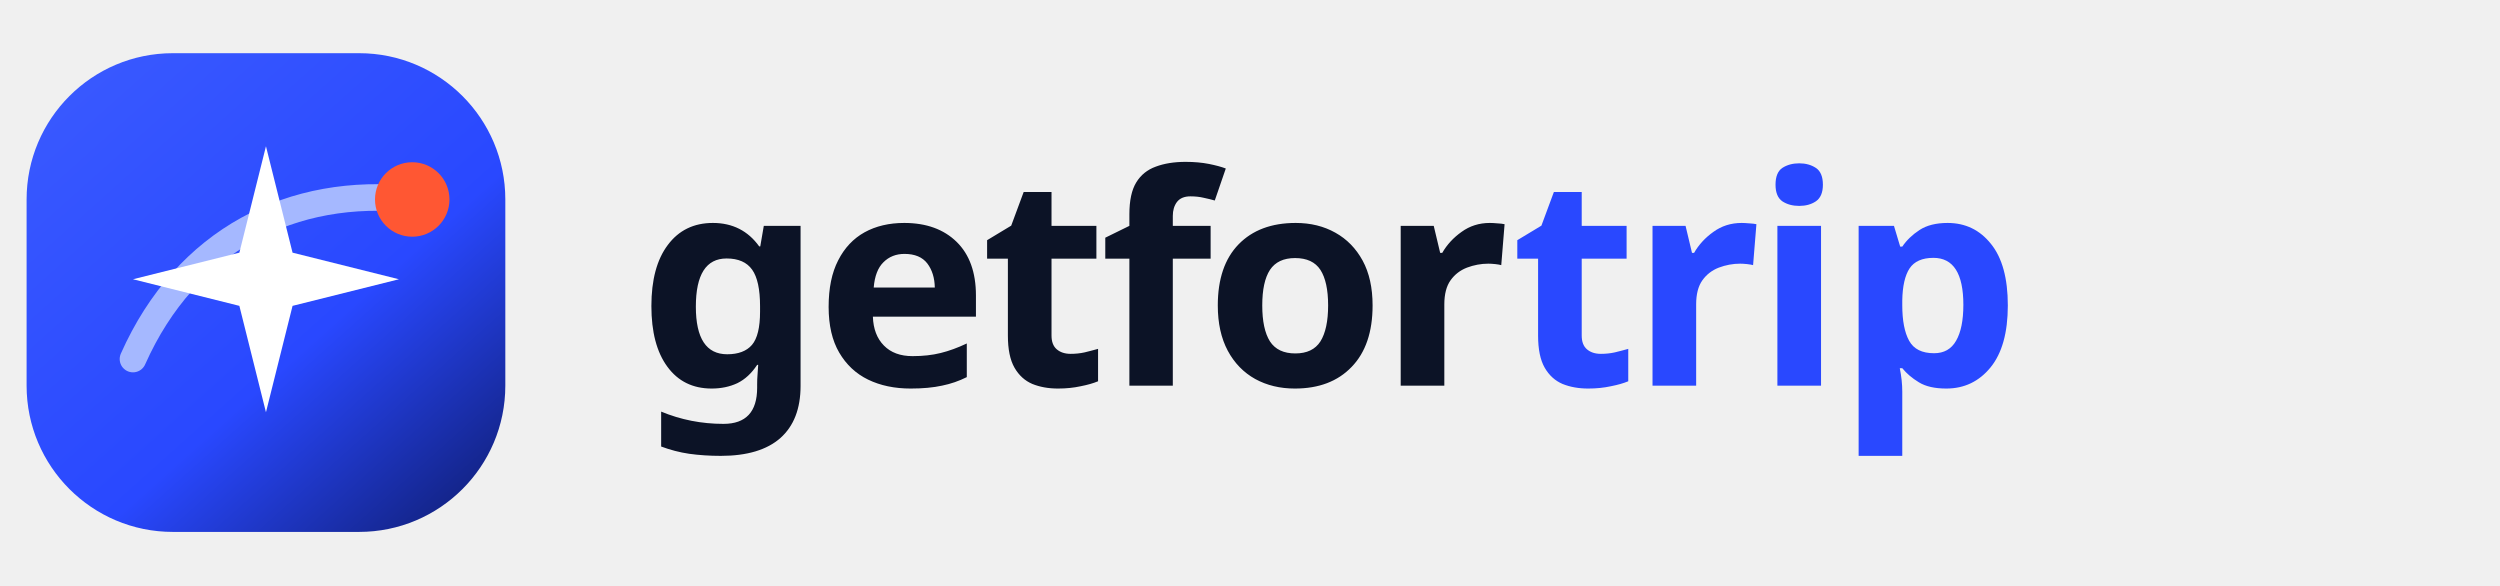
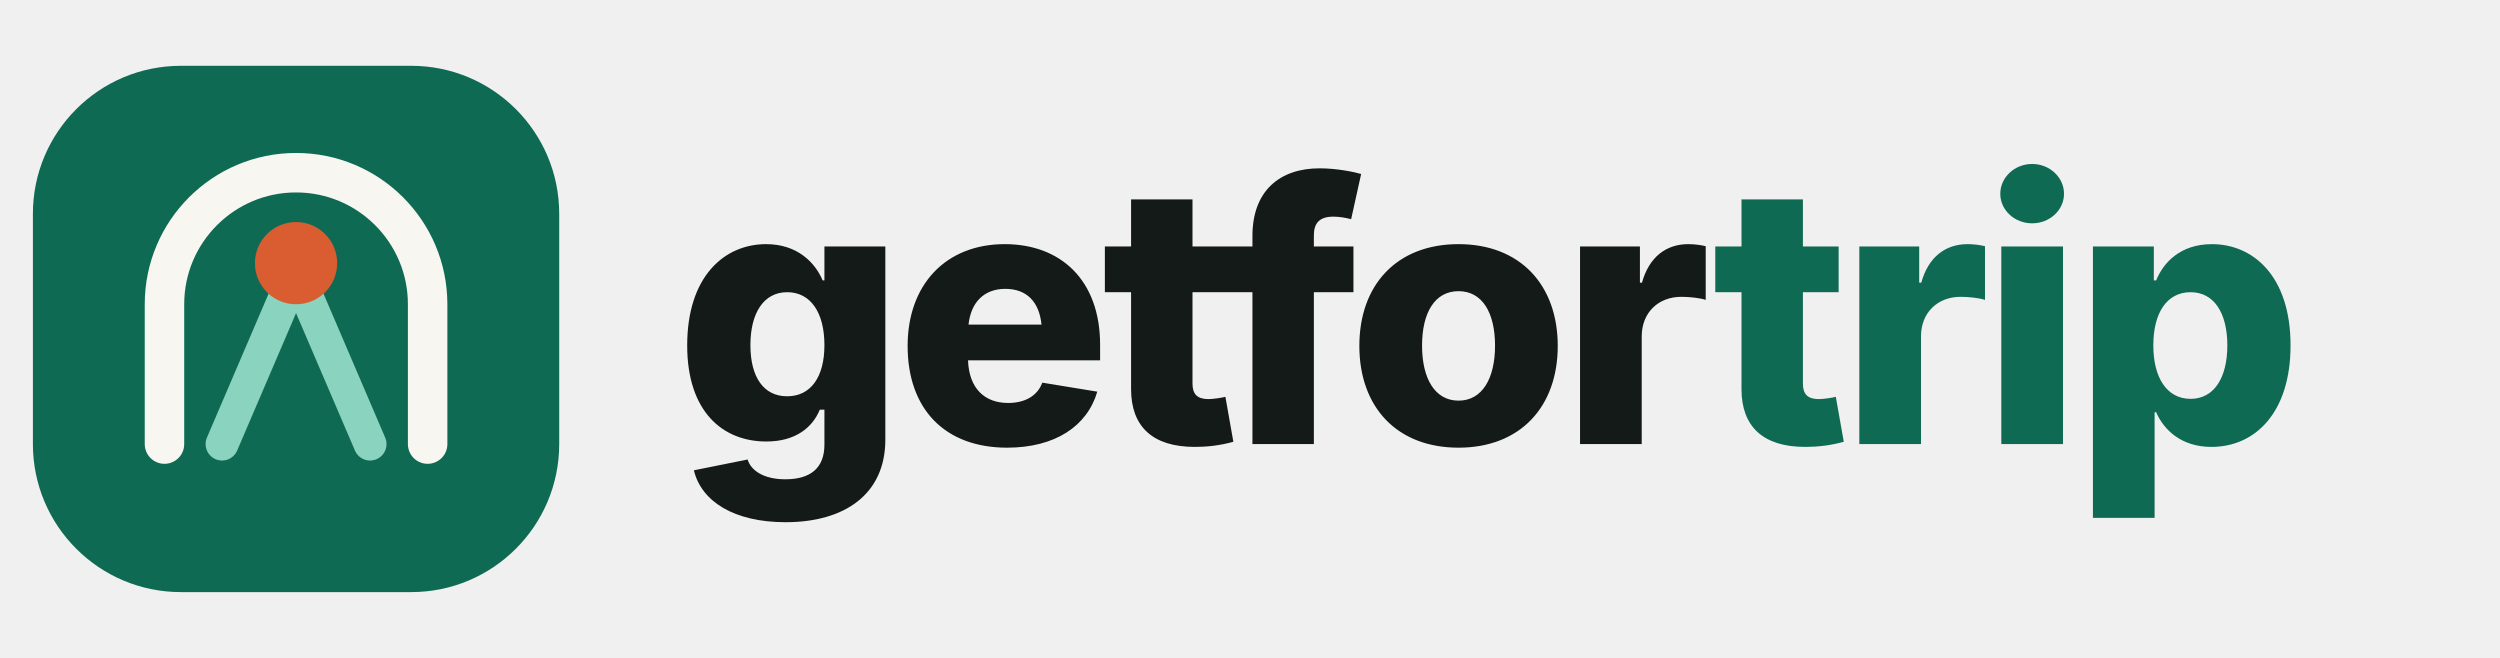
- <svg xmlns="http://www.w3.org/2000/svg" viewBox="0 0 188 44" fill="none">
-   <defs>
-     <linearGradient id="sol-l-bg" x1="4" y1="2" x2="38" y2="40" gradientUnits="userSpaceOnUse">
-       <stop offset="0%" stop-color="#3B5BFF" />
-       <stop offset="60%" stop-color="#2948FF" />
-       <stop offset="100%" stop-color="#0E1B6B" />
-     </linearGradient>
-   </defs>
-   <rect x="2" y="4" width="36" height="36" rx="11" fill="url(#sol-l-bg)" />
-   <path d="M10 27C14 18 22 14 31 15" stroke="#A5B8FF" stroke-width="2" stroke-linecap="round" />
-   <path d="M20 11L22 19L30 21L22 23L20 31L18 23L10 21L18 19Z" fill="#FFFFFF" />
-   <circle cx="31" cy="15" r="2.8" fill="#FF5733" />
-   <text x="48" y="29" font-family="Plus Jakarta Sans, Pretendard Variable, system-ui, sans-serif" font-size="22" font-weight="800" letter-spacing="-0.6" fill="#0C1326">getfor<tspan fill="#2948FF">trip</tspan>
+ <svg xmlns="http://www.w3.org/2000/svg" viewBox="0 0 152 40" fill="none">
+   <rect x="2" y="4" width="32" height="32" rx="9" fill="#0F6A53" />
+   <path d="M10 27V18.5C10 14.082 13.582 10.5 18 10.5C22.418 10.5 26 14.082 26 18.5V27" stroke="#F8F6F1" stroke-width="2.4" stroke-linecap="round" />
+   <path d="M13.5 27L18 16.5L22.5 27" stroke="#8AD4BF" stroke-width="2" stroke-linecap="round" stroke-linejoin="round" />
+   <circle cx="18" cy="16" r="2.5" fill="#D95D30" />
+   <text x="41" y="27" font-family="Outfit, Pretendard, -apple-system, sans-serif" font-size="22" font-weight="800" letter-spacing="-0.03em" fill="#141A18">getfor<tspan fill="#0F6A53">trip</tspan>
  </text>
</svg>
